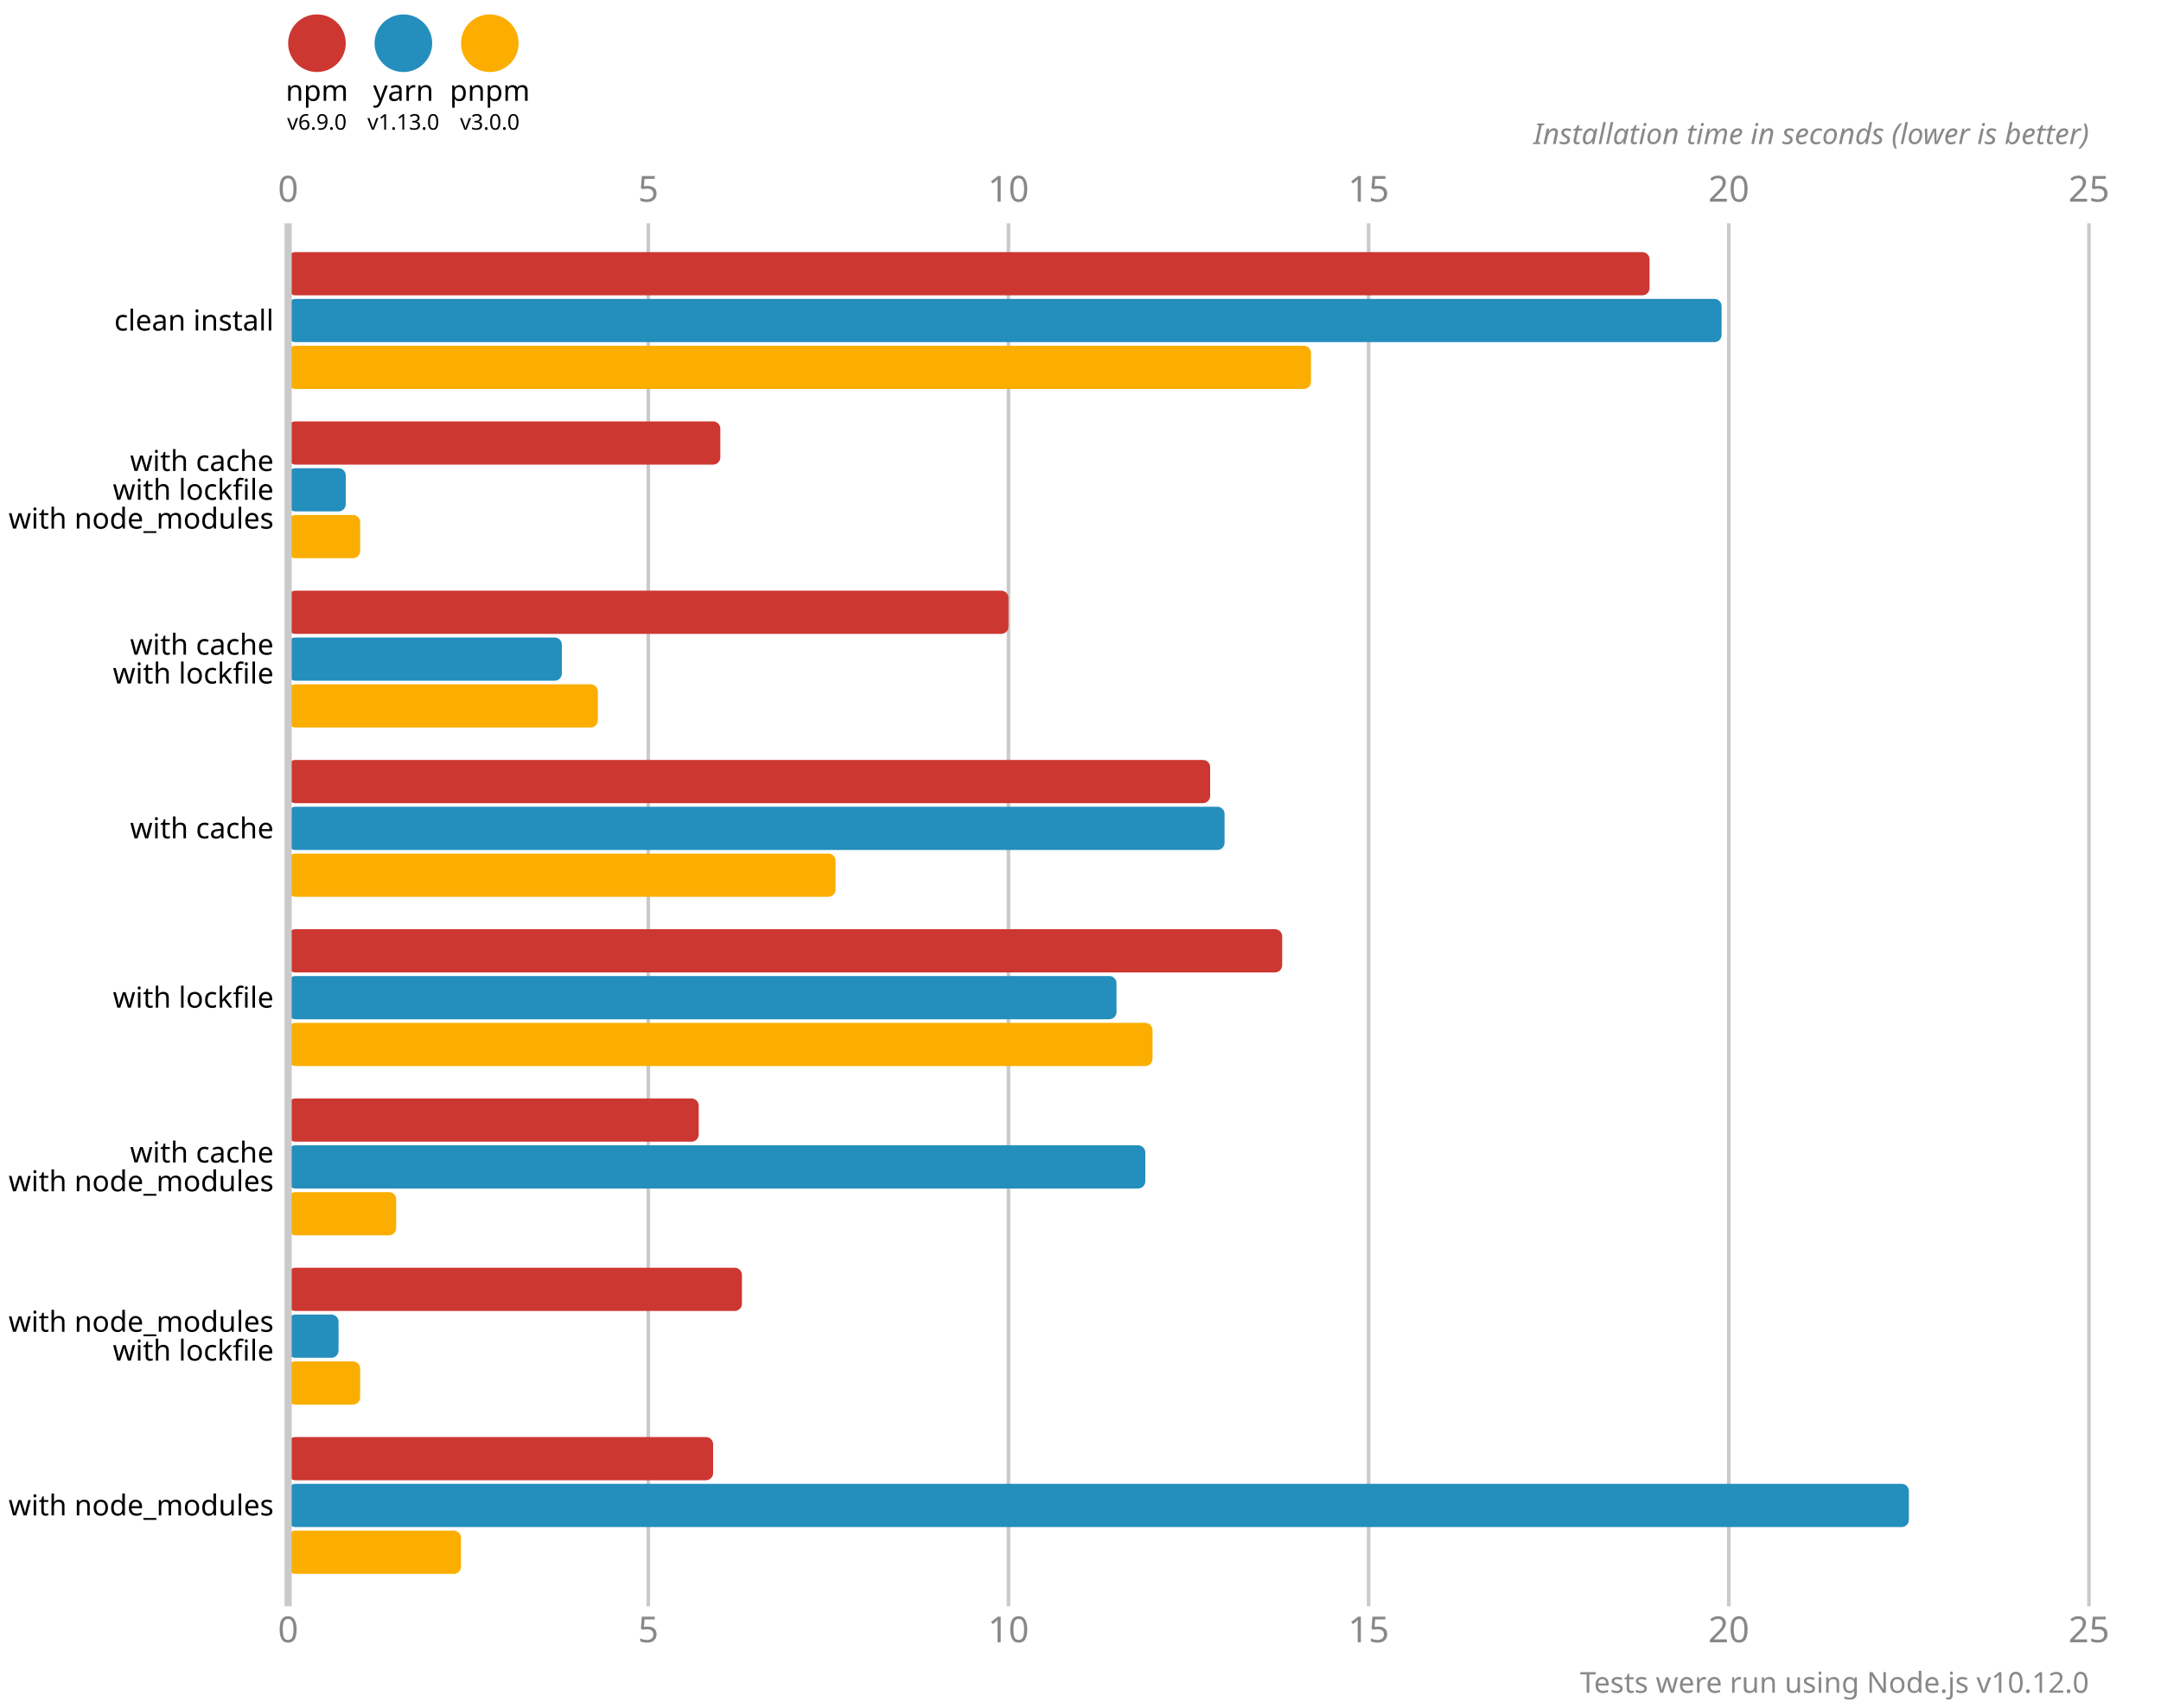
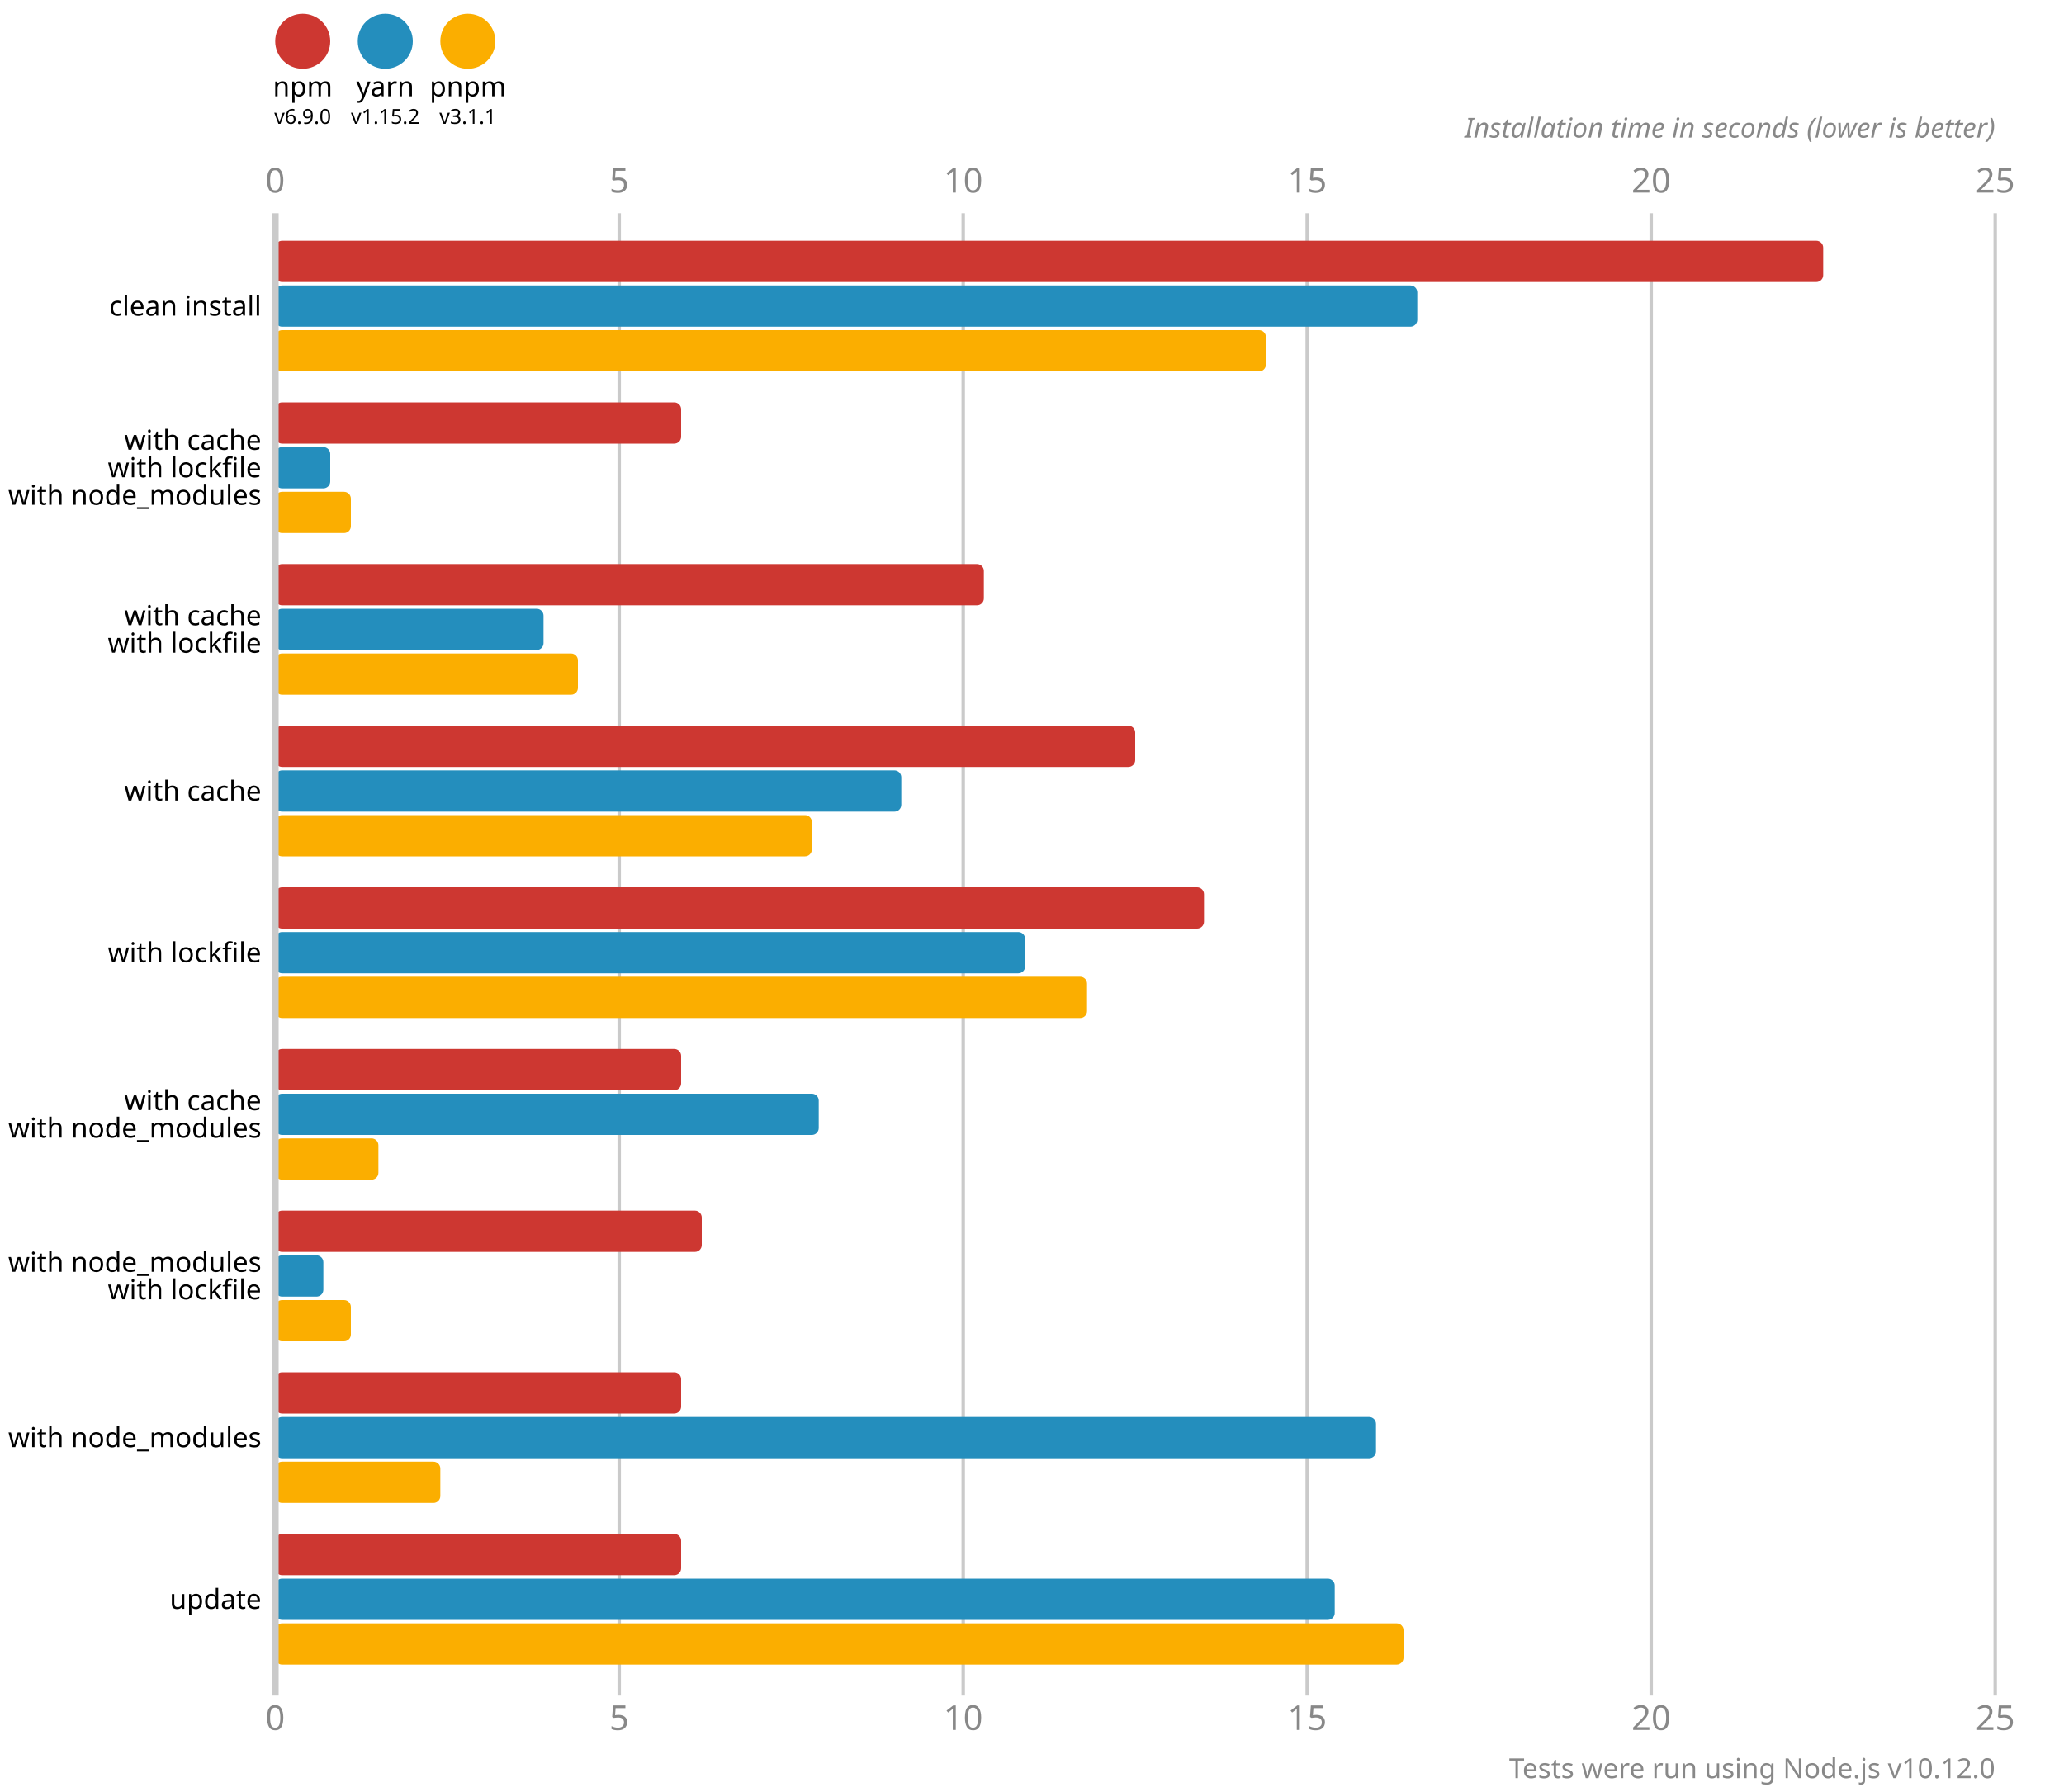
- <svg xmlns="http://www.w3.org/2000/svg" version="1.1" viewBox="0 0 300 237">
+ <svg xmlns="http://www.w3.org/2000/svg" version="1.1" viewBox="0 0 300 260.5">
  <style>
    .font { font-family: sans-serif; }
    .s3 { font-size: 3px; }
    .s4 { font-size: 4px; }
    .s5 { font-size: 5px; }
    .line { stroke: #cacaca; }
    .width { stroke-width: 0.5; }
    .text { fill: #888; }
  </style>
  <circle cx="44" cy="6" r="4" fill="#cd3731" />
  <text x="44" y="14" class="font s4" text-anchor="middle">npm</text>
  <text x="44" y="18" class="font s3" text-anchor="middle">v6.9.0</text>
  <circle cx="56" cy="6" r="4" fill="#248ebd" />
  <text x="56" y="14" class="font s4" text-anchor="middle">yarn</text>
-   <text x="56" y="18" class="font s3" text-anchor="middle">v1.13.0</text>
+   <text x="56" y="18" class="font s3" text-anchor="middle">v1.15.2</text>
  <circle cx="68" cy="6" r="4" fill="#fbae00" />
  <text x="68" y="14" class="font s4" text-anchor="middle">pnpm</text>
-   <text x="68" y="18" class="font s3" text-anchor="middle">v3.0.0</text>
+   <text x="68" y="18" class="font s3" text-anchor="middle">v3.1.1</text>
  <text x="40" y="28" class="font s5 text" text-anchor="middle">0</text>
-   <text x="40" y="228" class="font s5 text" text-anchor="middle">0</text>
-   <line x1="90" y1="31" x2="90" y2="223" class="line width" />
+   <text x="40" y="251.5" class="font s5 text" text-anchor="middle">0</text>
+   <line x1="90" y1="31" x2="90" y2="246.5" class="line width" />
  <text x="90" y="28" class="font s5 text" text-anchor="middle">5</text>
-   <text x="90" y="228" class="font s5 text" text-anchor="middle">5</text>
-   <line x1="140" y1="31" x2="140" y2="223" class="line width" />
+   <text x="90" y="251.5" class="font s5 text" text-anchor="middle">5</text>
+   <line x1="140" y1="31" x2="140" y2="246.5" class="line width" />
  <text x="140" y="28" class="font s5 text" text-anchor="middle">10</text>
-   <text x="140" y="228" class="font s5 text" text-anchor="middle">10</text>
-   <line x1="190" y1="31" x2="190" y2="223" class="line width" />
+   <text x="140" y="251.5" class="font s5 text" text-anchor="middle">10</text>
+   <line x1="190" y1="31" x2="190" y2="246.5" class="line width" />
  <text x="190" y="28" class="font s5 text" text-anchor="middle">15</text>
-   <text x="190" y="228" class="font s5 text" text-anchor="middle">15</text>
-   <line x1="240" y1="31" x2="240" y2="223" class="line width" />
+   <text x="190" y="251.5" class="font s5 text" text-anchor="middle">15</text>
+   <line x1="240" y1="31" x2="240" y2="246.5" class="line width" />
  <text x="240" y="28" class="font s5 text" text-anchor="middle">20</text>
-   <text x="240" y="228" class="font s5 text" text-anchor="middle">20</text>
-   <line x1="290" y1="31" x2="290" y2="223" class="line width" />
+   <text x="240" y="251.5" class="font s5 text" text-anchor="middle">20</text>
+   <line x1="290" y1="31" x2="290" y2="246.5" class="line width" />
  <text x="290" y="28" class="font s5 text" text-anchor="middle">25</text>
-   <text x="290" y="228" class="font s5 text" text-anchor="middle">25</text>
+   <text x="290" y="251.5" class="font s5 text" text-anchor="middle">25</text>
  <text x="290" y="20" class="font s4 text" font-style="italic" text-anchor="end">Installation time in seconds (lower is better)</text>
-   <rect x="40" y="35" width="189" height="6" fill="#cd3731" rx="1" ry="1" />
-   <rect x="40" y="41.5" width="199" height="6" fill="#248ebd" rx="1" ry="1" />
-   <rect x="40" y="48" width="142" height="6" fill="#fbae00" rx="1" ry="1" />
-   <rect x="40" y="58.5" width="60" height="6" fill="#cd3731" rx="1" ry="1" />
+   <rect x="40" y="35" width="225" height="6" fill="#cd3731" rx="1" ry="1" />
+   <rect x="40" y="41.5" width="166" height="6" fill="#248ebd" rx="1" ry="1" />
+   <rect x="40" y="48" width="144" height="6" fill="#fbae00" rx="1" ry="1" />
+   <rect x="40" y="58.5" width="59" height="6" fill="#cd3731" rx="1" ry="1" />
  <rect x="40" y="65" width="8" height="6" fill="#248ebd" rx="1" ry="1" />
-   <rect x="40" y="71.5" width="10" height="6" fill="#fbae00" rx="1" ry="1" />
-   <rect x="40" y="82" width="100" height="6" fill="#cd3731" rx="1" ry="1" />
-   <rect x="40" y="88.5" width="38" height="6" fill="#248ebd" rx="1" ry="1" />
-   <rect x="40" y="95" width="43" height="6" fill="#fbae00" rx="1" ry="1" />
-   <rect x="40" y="105.5" width="128" height="6" fill="#cd3731" rx="1" ry="1" />
-   <rect x="40" y="112" width="130" height="6" fill="#248ebd" rx="1" ry="1" />
-   <rect x="40" y="118.5" width="76" height="6" fill="#fbae00" rx="1" ry="1" />
-   <rect x="40" y="129" width="138" height="6" fill="#cd3731" rx="1" ry="1" />
-   <rect x="40" y="135.5" width="115" height="6" fill="#248ebd" rx="1" ry="1" />
-   <rect x="40" y="142" width="120" height="6" fill="#fbae00" rx="1" ry="1" />
-   <rect x="40" y="152.5" width="57" height="6" fill="#cd3731" rx="1" ry="1" />
-   <rect x="40" y="159" width="119" height="6" fill="#248ebd" rx="1" ry="1" />
+   <rect x="40" y="71.5" width="11" height="6" fill="#fbae00" rx="1" ry="1" />
+   <rect x="40" y="82" width="103" height="6" fill="#cd3731" rx="1" ry="1" />
+   <rect x="40" y="88.5" width="39" height="6" fill="#248ebd" rx="1" ry="1" />
+   <rect x="40" y="95" width="44" height="6" fill="#fbae00" rx="1" ry="1" />
+   <rect x="40" y="105.5" width="125" height="6" fill="#cd3731" rx="1" ry="1" />
+   <rect x="40" y="112" width="91" height="6" fill="#248ebd" rx="1" ry="1" />
+   <rect x="40" y="118.5" width="78" height="6" fill="#fbae00" rx="1" ry="1" />
+   <rect x="40" y="129" width="135" height="6" fill="#cd3731" rx="1" ry="1" />
+   <rect x="40" y="135.5" width="109" height="6" fill="#248ebd" rx="1" ry="1" />
+   <rect x="40" y="142" width="118" height="6" fill="#fbae00" rx="1" ry="1" />
+   <rect x="40" y="152.5" width="59" height="6" fill="#cd3731" rx="1" ry="1" />
+   <rect x="40" y="159" width="79" height="6" fill="#248ebd" rx="1" ry="1" />
  <rect x="40" y="165.5" width="15" height="6" fill="#fbae00" rx="1" ry="1" />
-   <rect x="40" y="176" width="63" height="6" fill="#cd3731" rx="1" ry="1" />
+   <rect x="40" y="176" width="62" height="6" fill="#cd3731" rx="1" ry="1" />
  <rect x="40" y="182.5" width="7" height="6" fill="#248ebd" rx="1" ry="1" />
-   <rect x="40" y="189" width="10" height="6" fill="#fbae00" rx="1" ry="1" />
+   <rect x="40" y="189" width="11" height="6" fill="#fbae00" rx="1" ry="1" />
  <rect x="40" y="199.5" width="59" height="6" fill="#cd3731" rx="1" ry="1" />
-   <rect x="40" y="206" width="225" height="6" fill="#248ebd" rx="1" ry="1" />
+   <rect x="40" y="206" width="160" height="6" fill="#248ebd" rx="1" ry="1" />
  <rect x="40" y="212.5" width="24" height="6" fill="#fbae00" rx="1" ry="1" />
-   <line x1="40" y1="31" x2="40" y2="223" class="line" />
+   <rect x="40" y="223" width="59" height="6" fill="#cd3731" rx="1" ry="1" />
+   <rect x="40" y="229.5" width="154" height="6" fill="#248ebd" rx="1" ry="1" />
+   <rect x="40" y="236" width="164" height="6" fill="#fbae00" rx="1" ry="1" />
+   <line x1="40" y1="31" x2="40" y2="246.5" class="line" />
  <text x="38" y="44.5" class="font s4" dominant-baseline="middle" text-anchor="end">clean install</text>
  <text x="38" y="64" class="font s4" dominant-baseline="middle" text-anchor="end">with cache</text>
  <text x="38" y="68" class="font s4" dominant-baseline="middle" text-anchor="end">with lockfile</text>
  <text x="38" y="72" class="font s4" dominant-baseline="middle" text-anchor="end">with node_modules</text>
  <text x="38" y="89.5" class="font s4" dominant-baseline="middle" text-anchor="end">with cache</text>
  <text x="38" y="93.5" class="font s4" dominant-baseline="middle" text-anchor="end">with lockfile</text>
  <text x="38" y="115" class="font s4" dominant-baseline="middle" text-anchor="end">with cache</text>
  <text x="38" y="138.5" class="font s4" dominant-baseline="middle" text-anchor="end">with lockfile</text>
  <text x="38" y="160" class="font s4" dominant-baseline="middle" text-anchor="end">with cache</text>
  <text x="38" y="164" class="font s4" dominant-baseline="middle" text-anchor="end">with node_modules</text>
  <text x="38" y="183.5" class="font s4" dominant-baseline="middle" text-anchor="end">with node_modules</text>
  <text x="38" y="187.5" class="font s4" dominant-baseline="middle" text-anchor="end">with lockfile</text>
  <text x="38" y="209" class="font s4" dominant-baseline="middle" text-anchor="end">with node_modules</text>
-   <text x="290" y="235" class="font s4 text" text-anchor="end">Tests were run using Node.js v10.12.0</text>
+   <text x="38" y="232.5" class="font s4" dominant-baseline="middle" text-anchor="end">update</text>
+   <text x="290" y="258.5" class="font s4 text" text-anchor="end">Tests were run using Node.js v10.12.0</text>
</svg>
